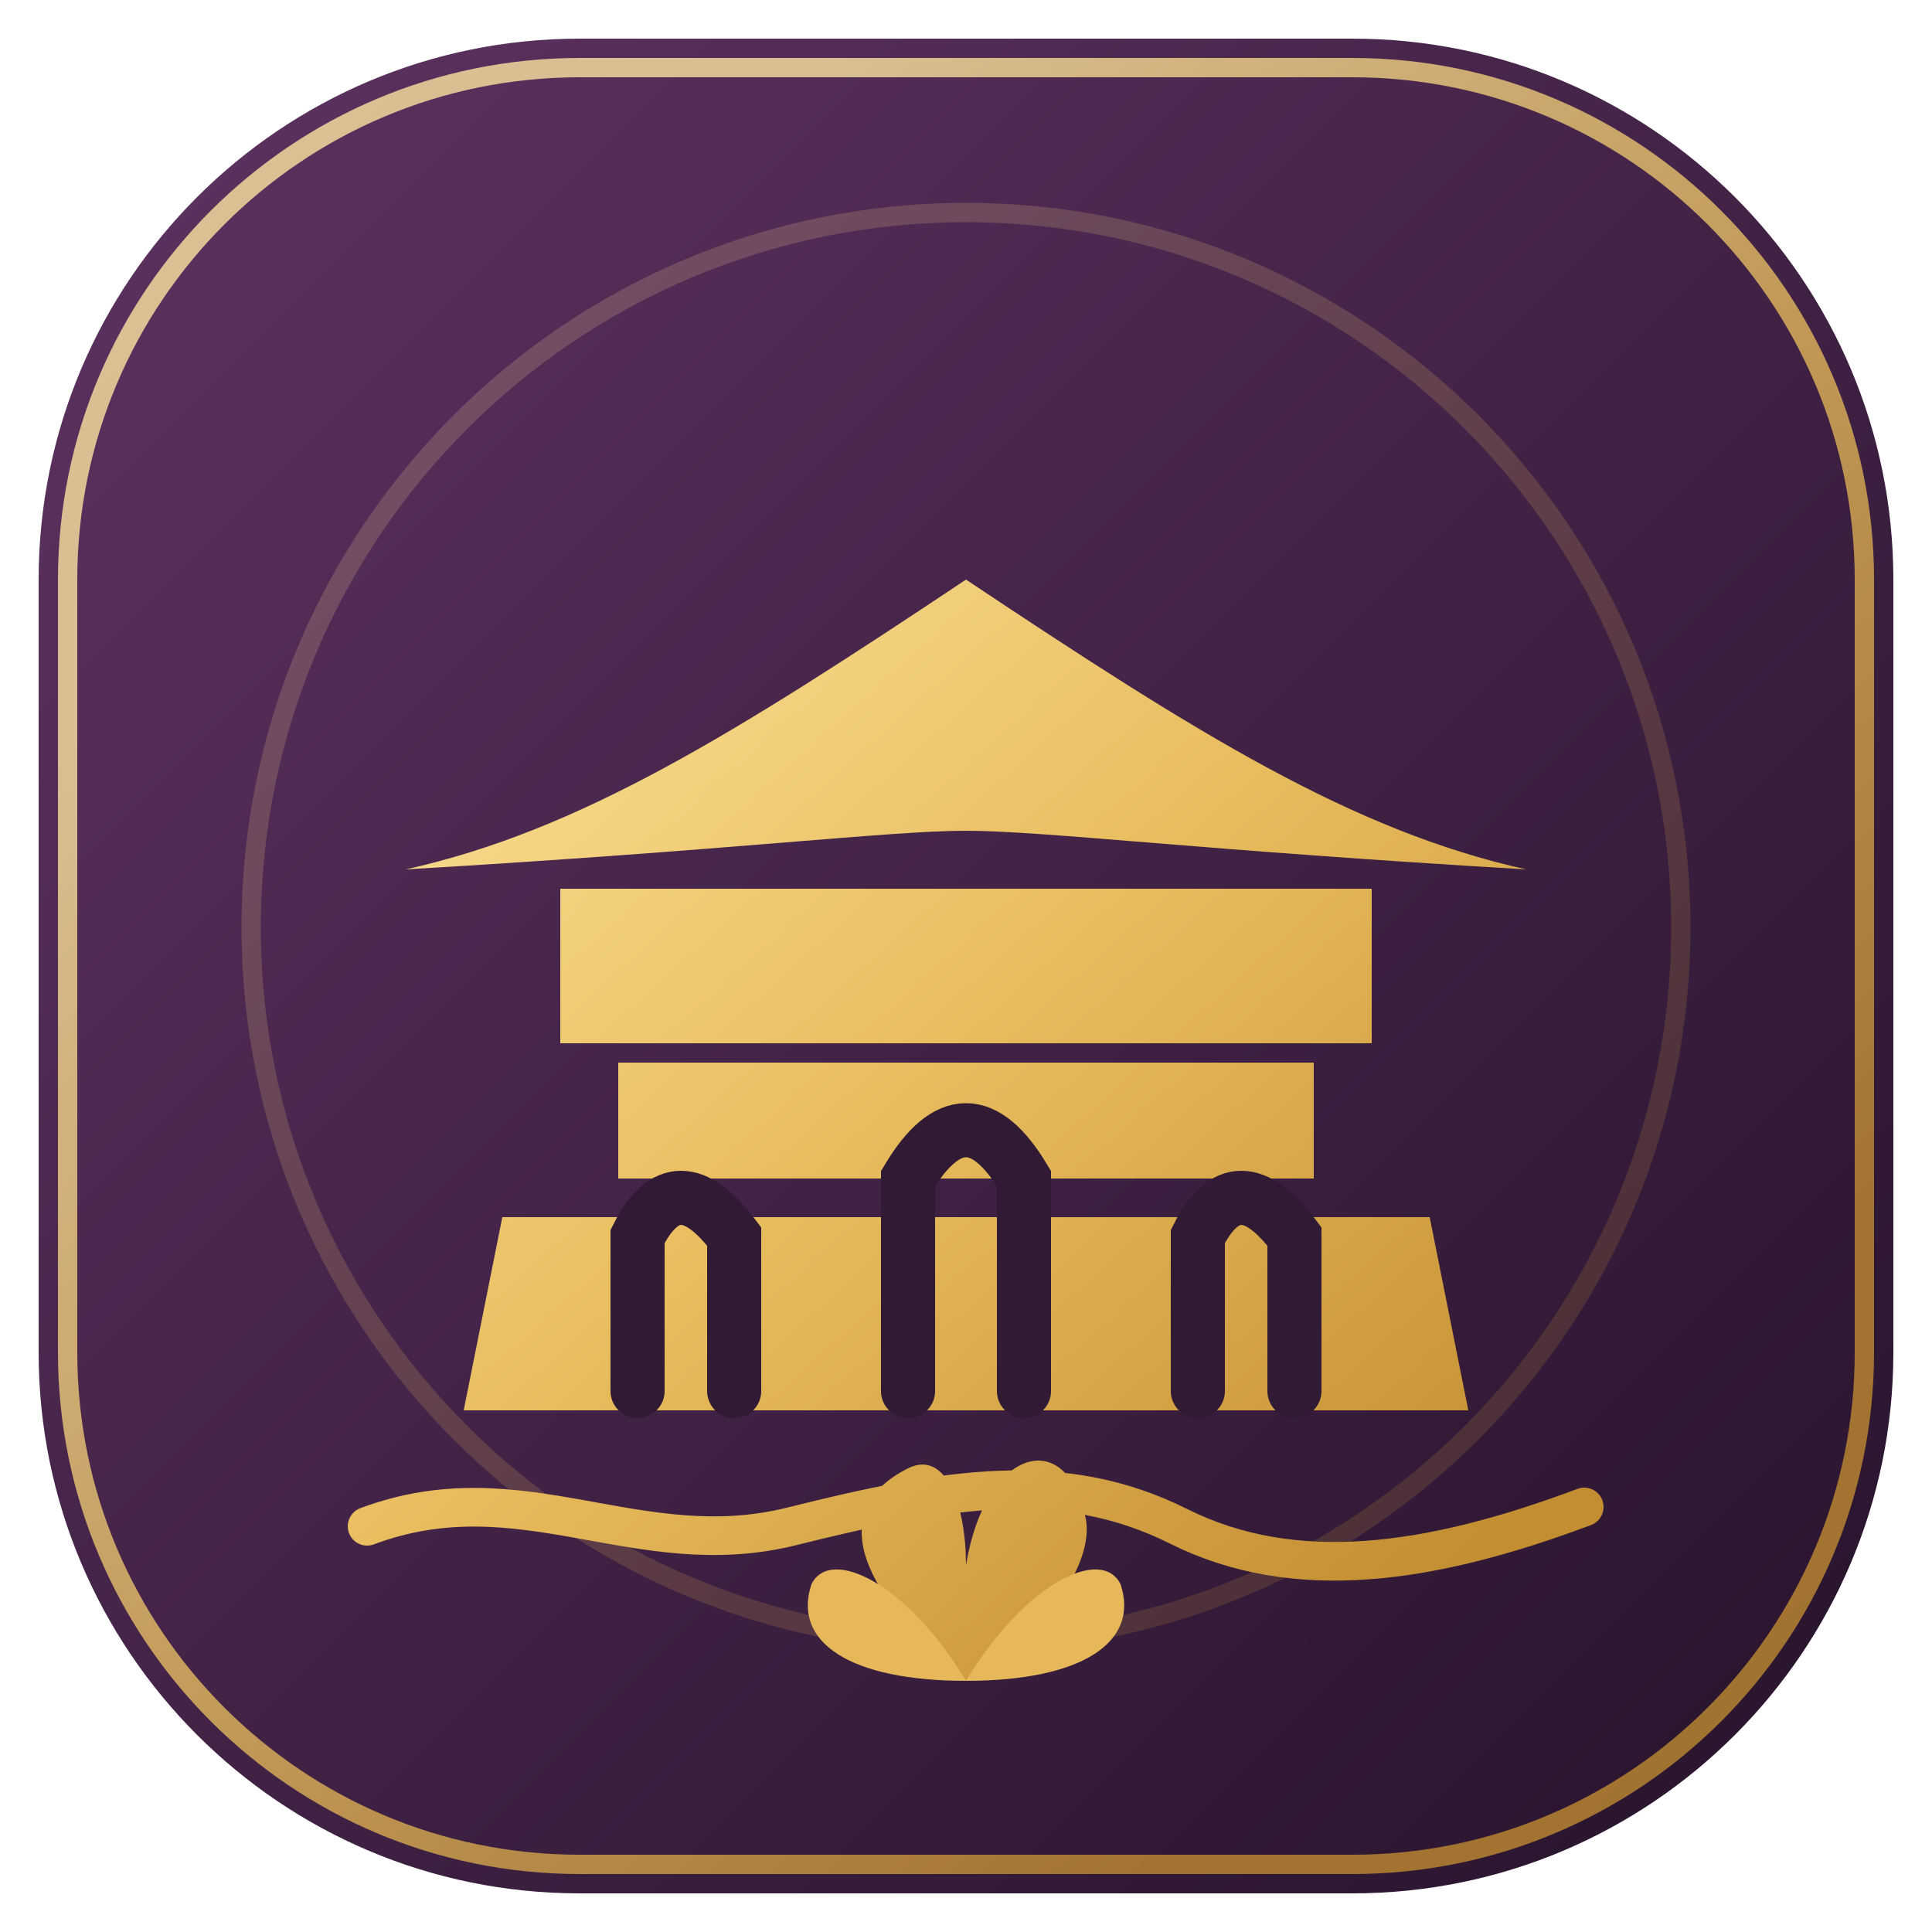
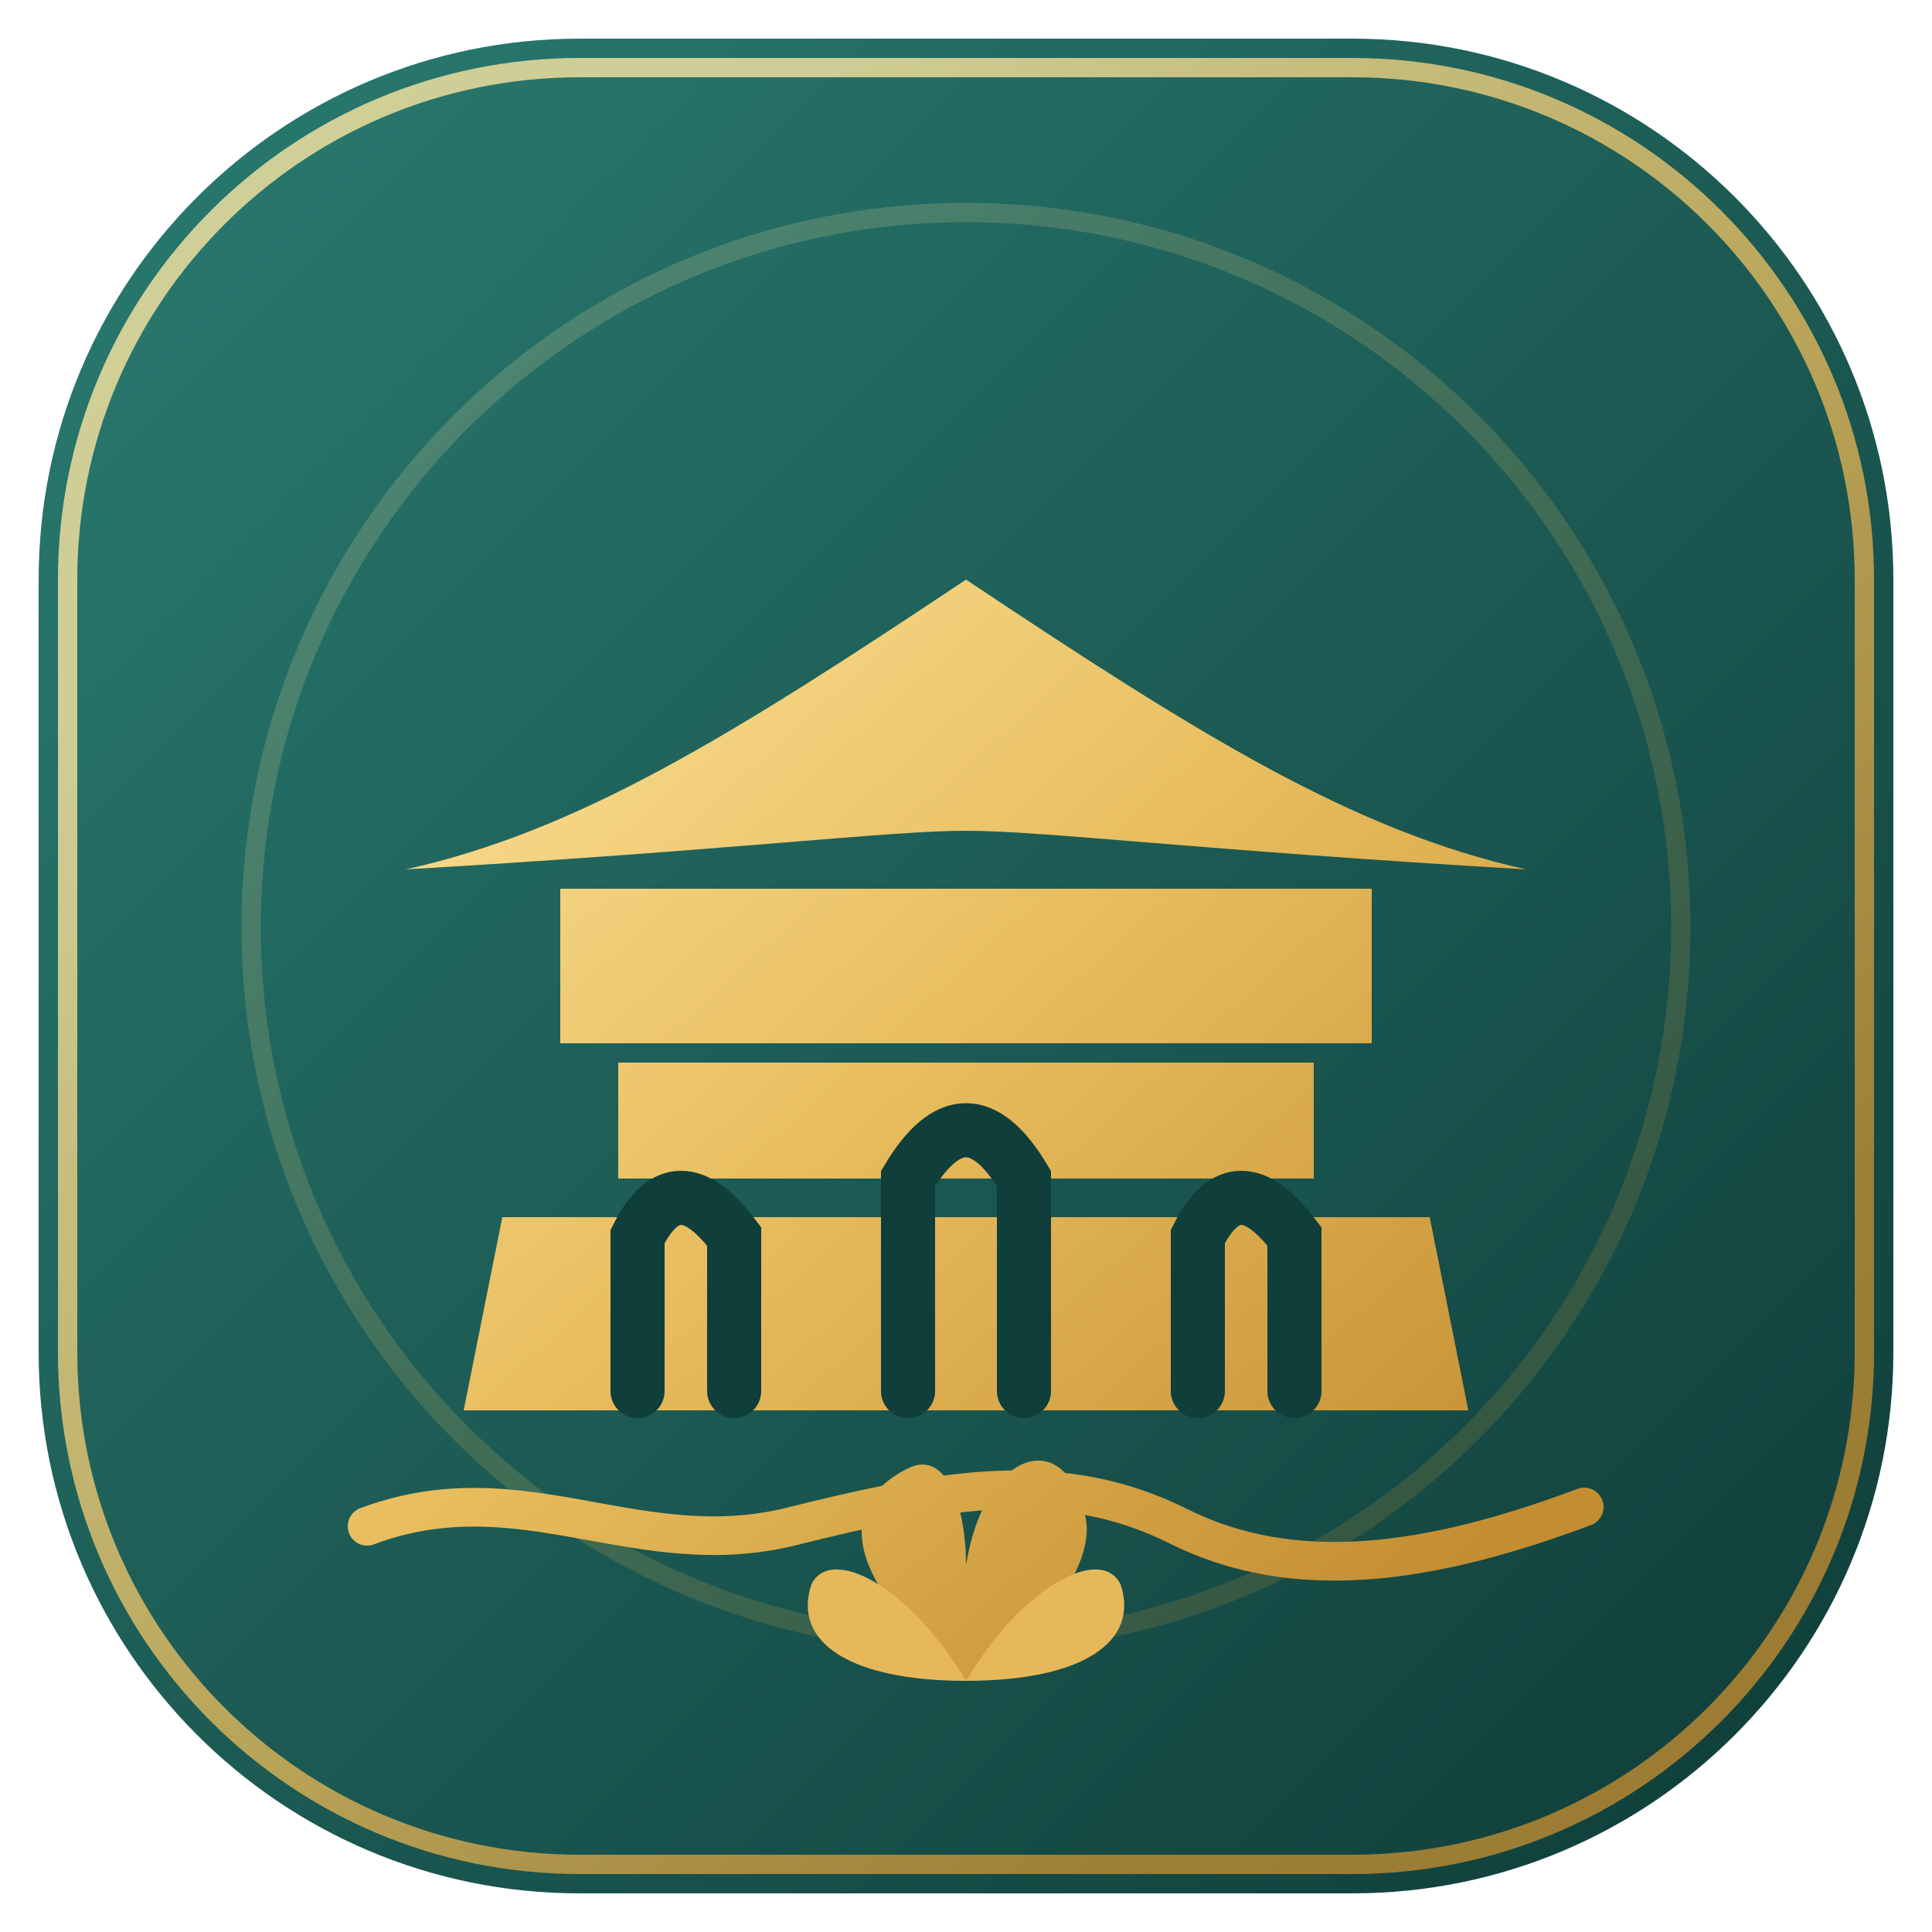
<svg xmlns="http://www.w3.org/2000/svg" viewBox="0 0 100 100" fill="none" role="img" aria-labelledby="title desc">
  <defs>
-     <linearGradient id="purple" x1="8" y1="8" x2="94" y2="94" gradientUnits="userSpaceOnUse">
-       <stop stop-color="#5B315E" />
-       <stop offset="1" stop-color="#28142D" />
+     <linearGradient id="jade" x1="8" y1="8" x2="94" y2="94" gradientUnits="userSpaceOnUse">
+       <stop stop-color="#28786E" />
+       <stop offset="1" stop-color="#103E3A" />
    </linearGradient>
    <linearGradient id="gold" x1="24" y1="20" x2="78" y2="80" gradientUnits="userSpaceOnUse">
      <stop stop-color="#FFE8A3" />
      <stop offset=".52" stop-color="#E8BD5E" />
      <stop offset="1" stop-color="#C38D31" />
    </linearGradient>
  </defs>
-   <rect x="2" y="2" width="96" height="96" rx="28" fill="url(#purple)" />
+   <rect x="2" y="2" width="96" height="96" rx="28" fill="url(#jade)" />
  <rect x="3.5" y="3.5" width="93" height="93" rx="26.5" stroke="url(#gold)" stroke-opacity=".78" />
  <circle cx="50" cy="48" r="37" stroke="url(#gold)" stroke-opacity=".18" />
  <path d="M21 45c9-2 17-7 29-15 12 8 20 13 29 15-17-1-25-2-29-2s-12 1-29 2Z" fill="url(#gold)" />
  <path d="M29 46h42v8H29z" fill="url(#gold)" />
  <path d="M32 55h36v6H32zM26 63h48l2 10H24l2-10Z" fill="url(#gold)" />
-   <path d="M33 72v-8q2-4 5 0v8m9 0V61q3-5 6 0v11m9 0v-8q2-4 5 0v8" stroke="#301A34" stroke-width="2.8" stroke-linecap="round" />
+   <path d="M33 72v-8q2-4 5 0v8m9 0V61q3-5 6 0v11m9 0v-8q2-4 5 0v8" stroke="#103E3A" stroke-width="2.8" stroke-linecap="round" />
  <path d="M19 79c8-3 14 2 22 0s14-3 20 0 13 2 21-1" stroke="url(#gold)" stroke-width="2" stroke-linecap="round" />
  <path d="M50 87c-6-5-7-9-3-11 2-1 3 2 3 5 1-6 5-7 6-3 1 2-1 6-6 9Z" fill="url(#gold)" />
  <path d="M50 87c-6 0-9-2-8-5 1-2 5 0 8 5Zm0 0c6 0 9-2 8-5-1-2-5 0-8 5Z" fill="#E6B85A" />
</svg>
